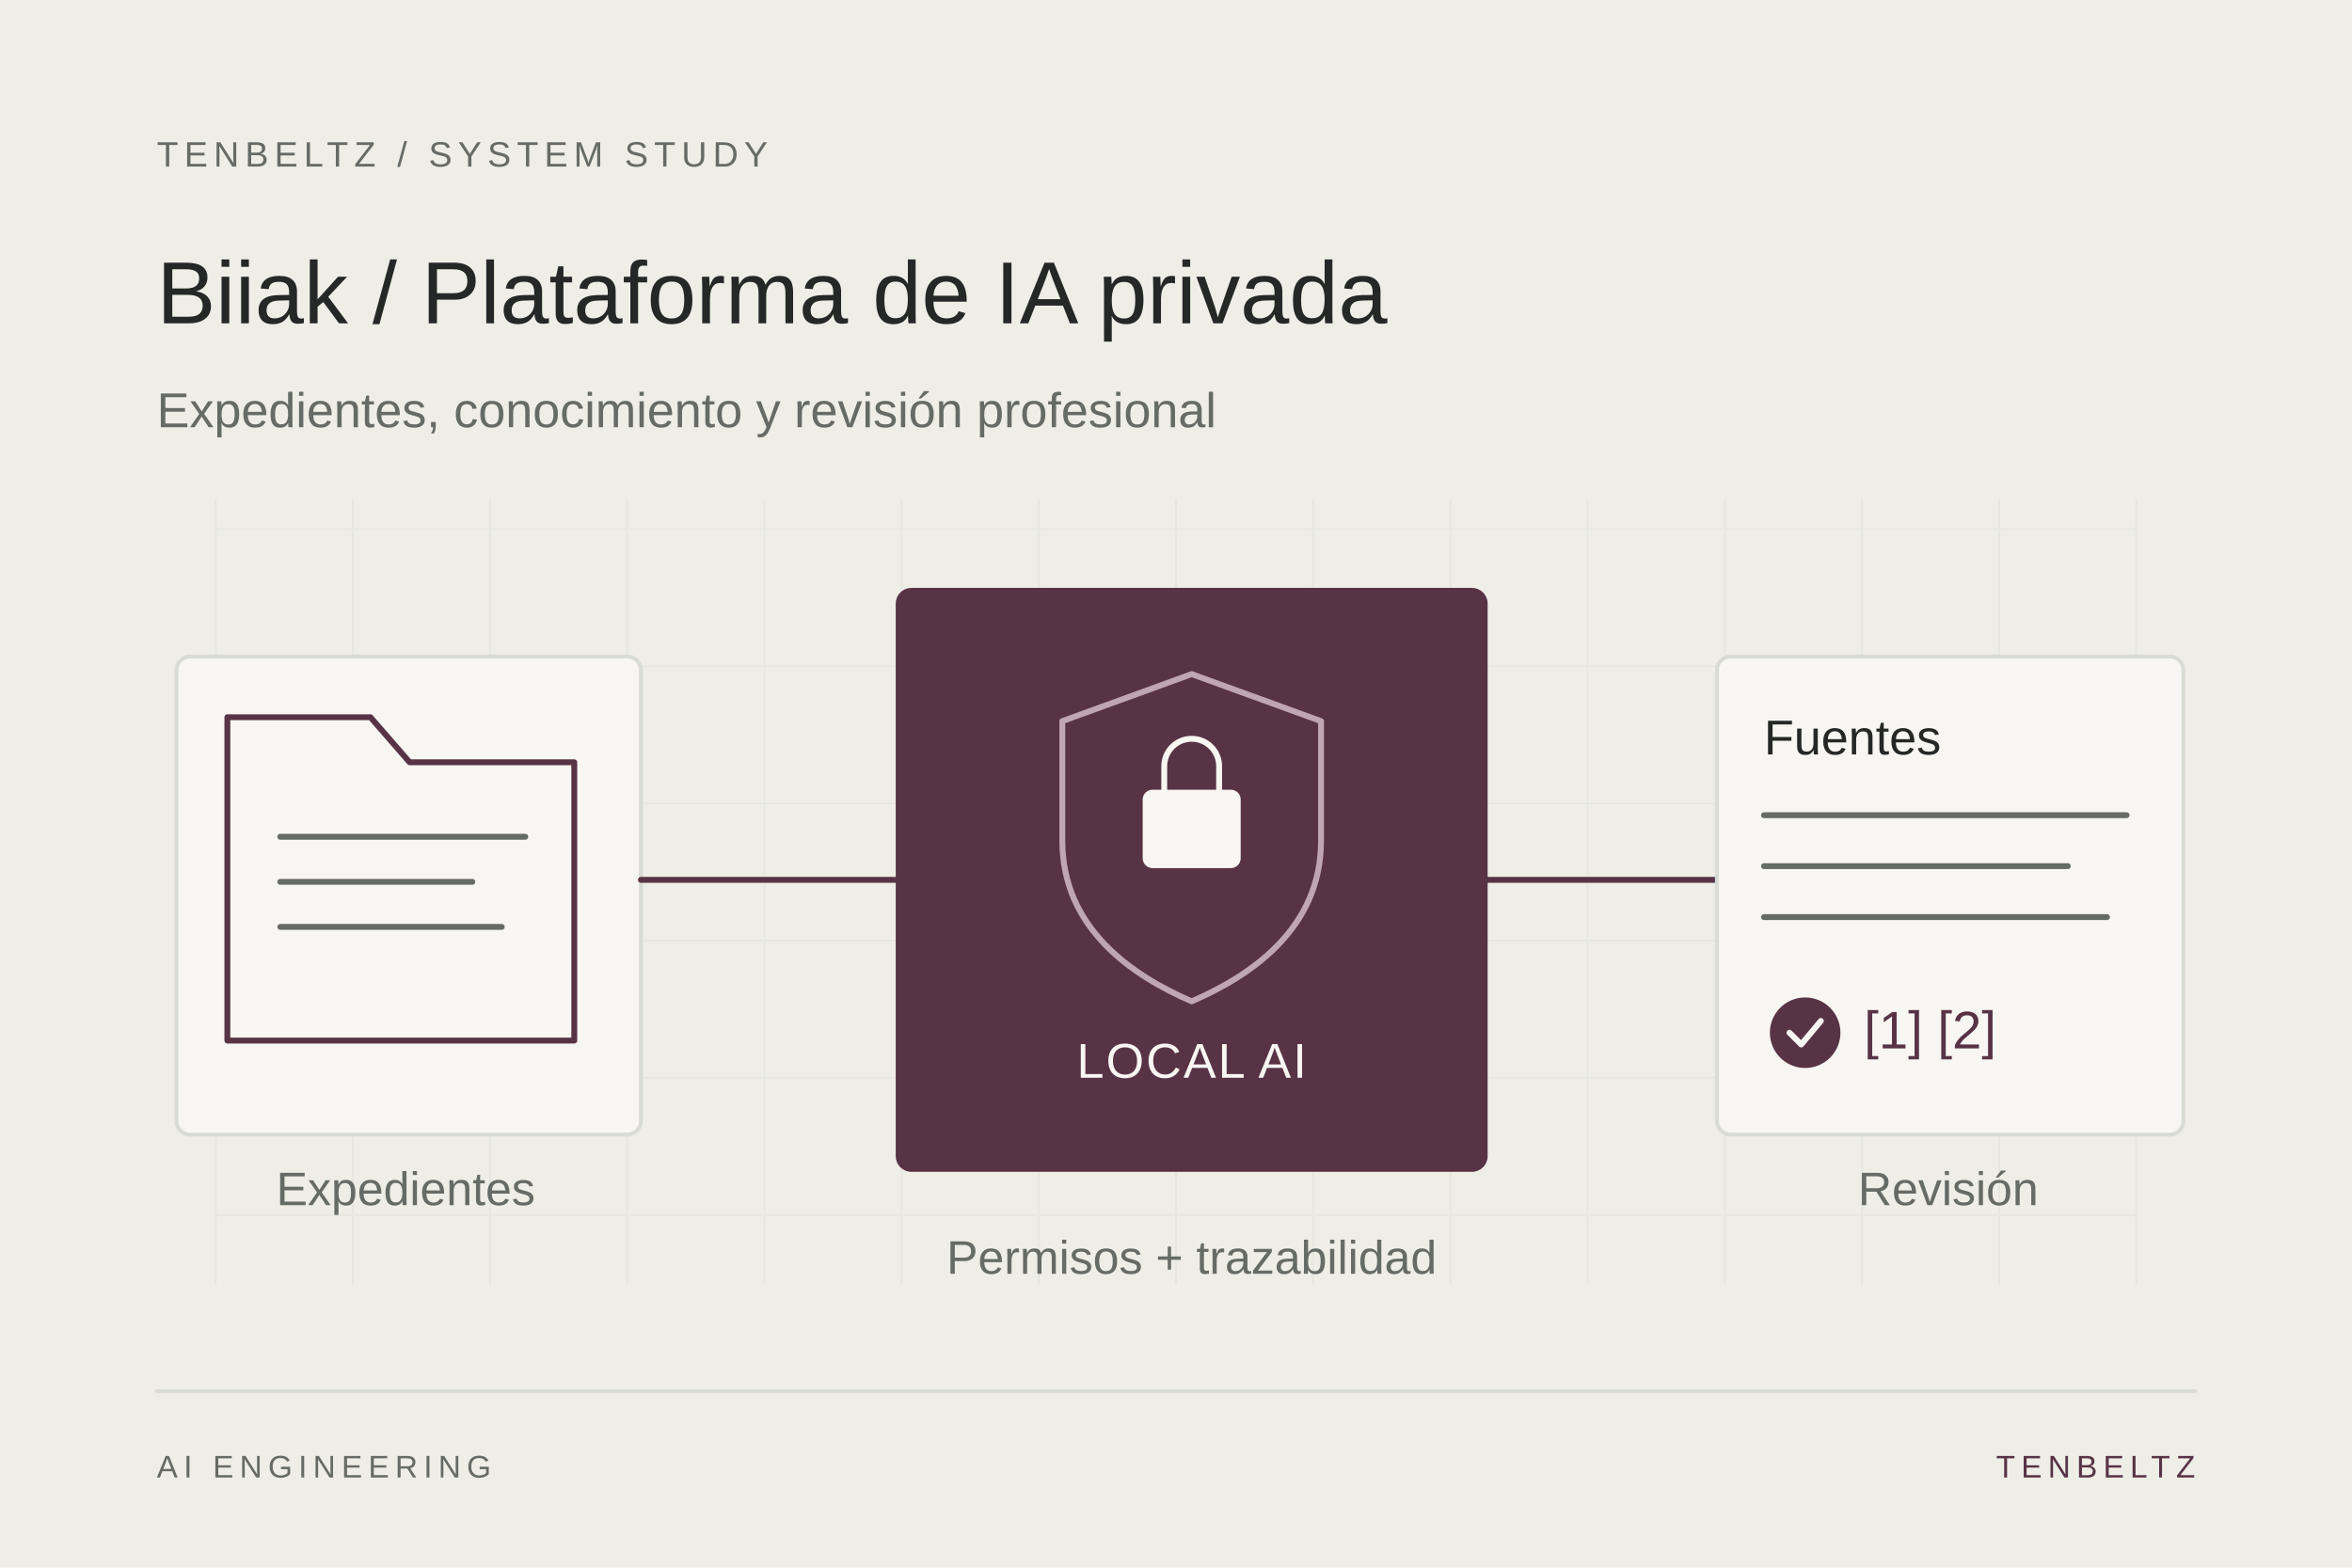
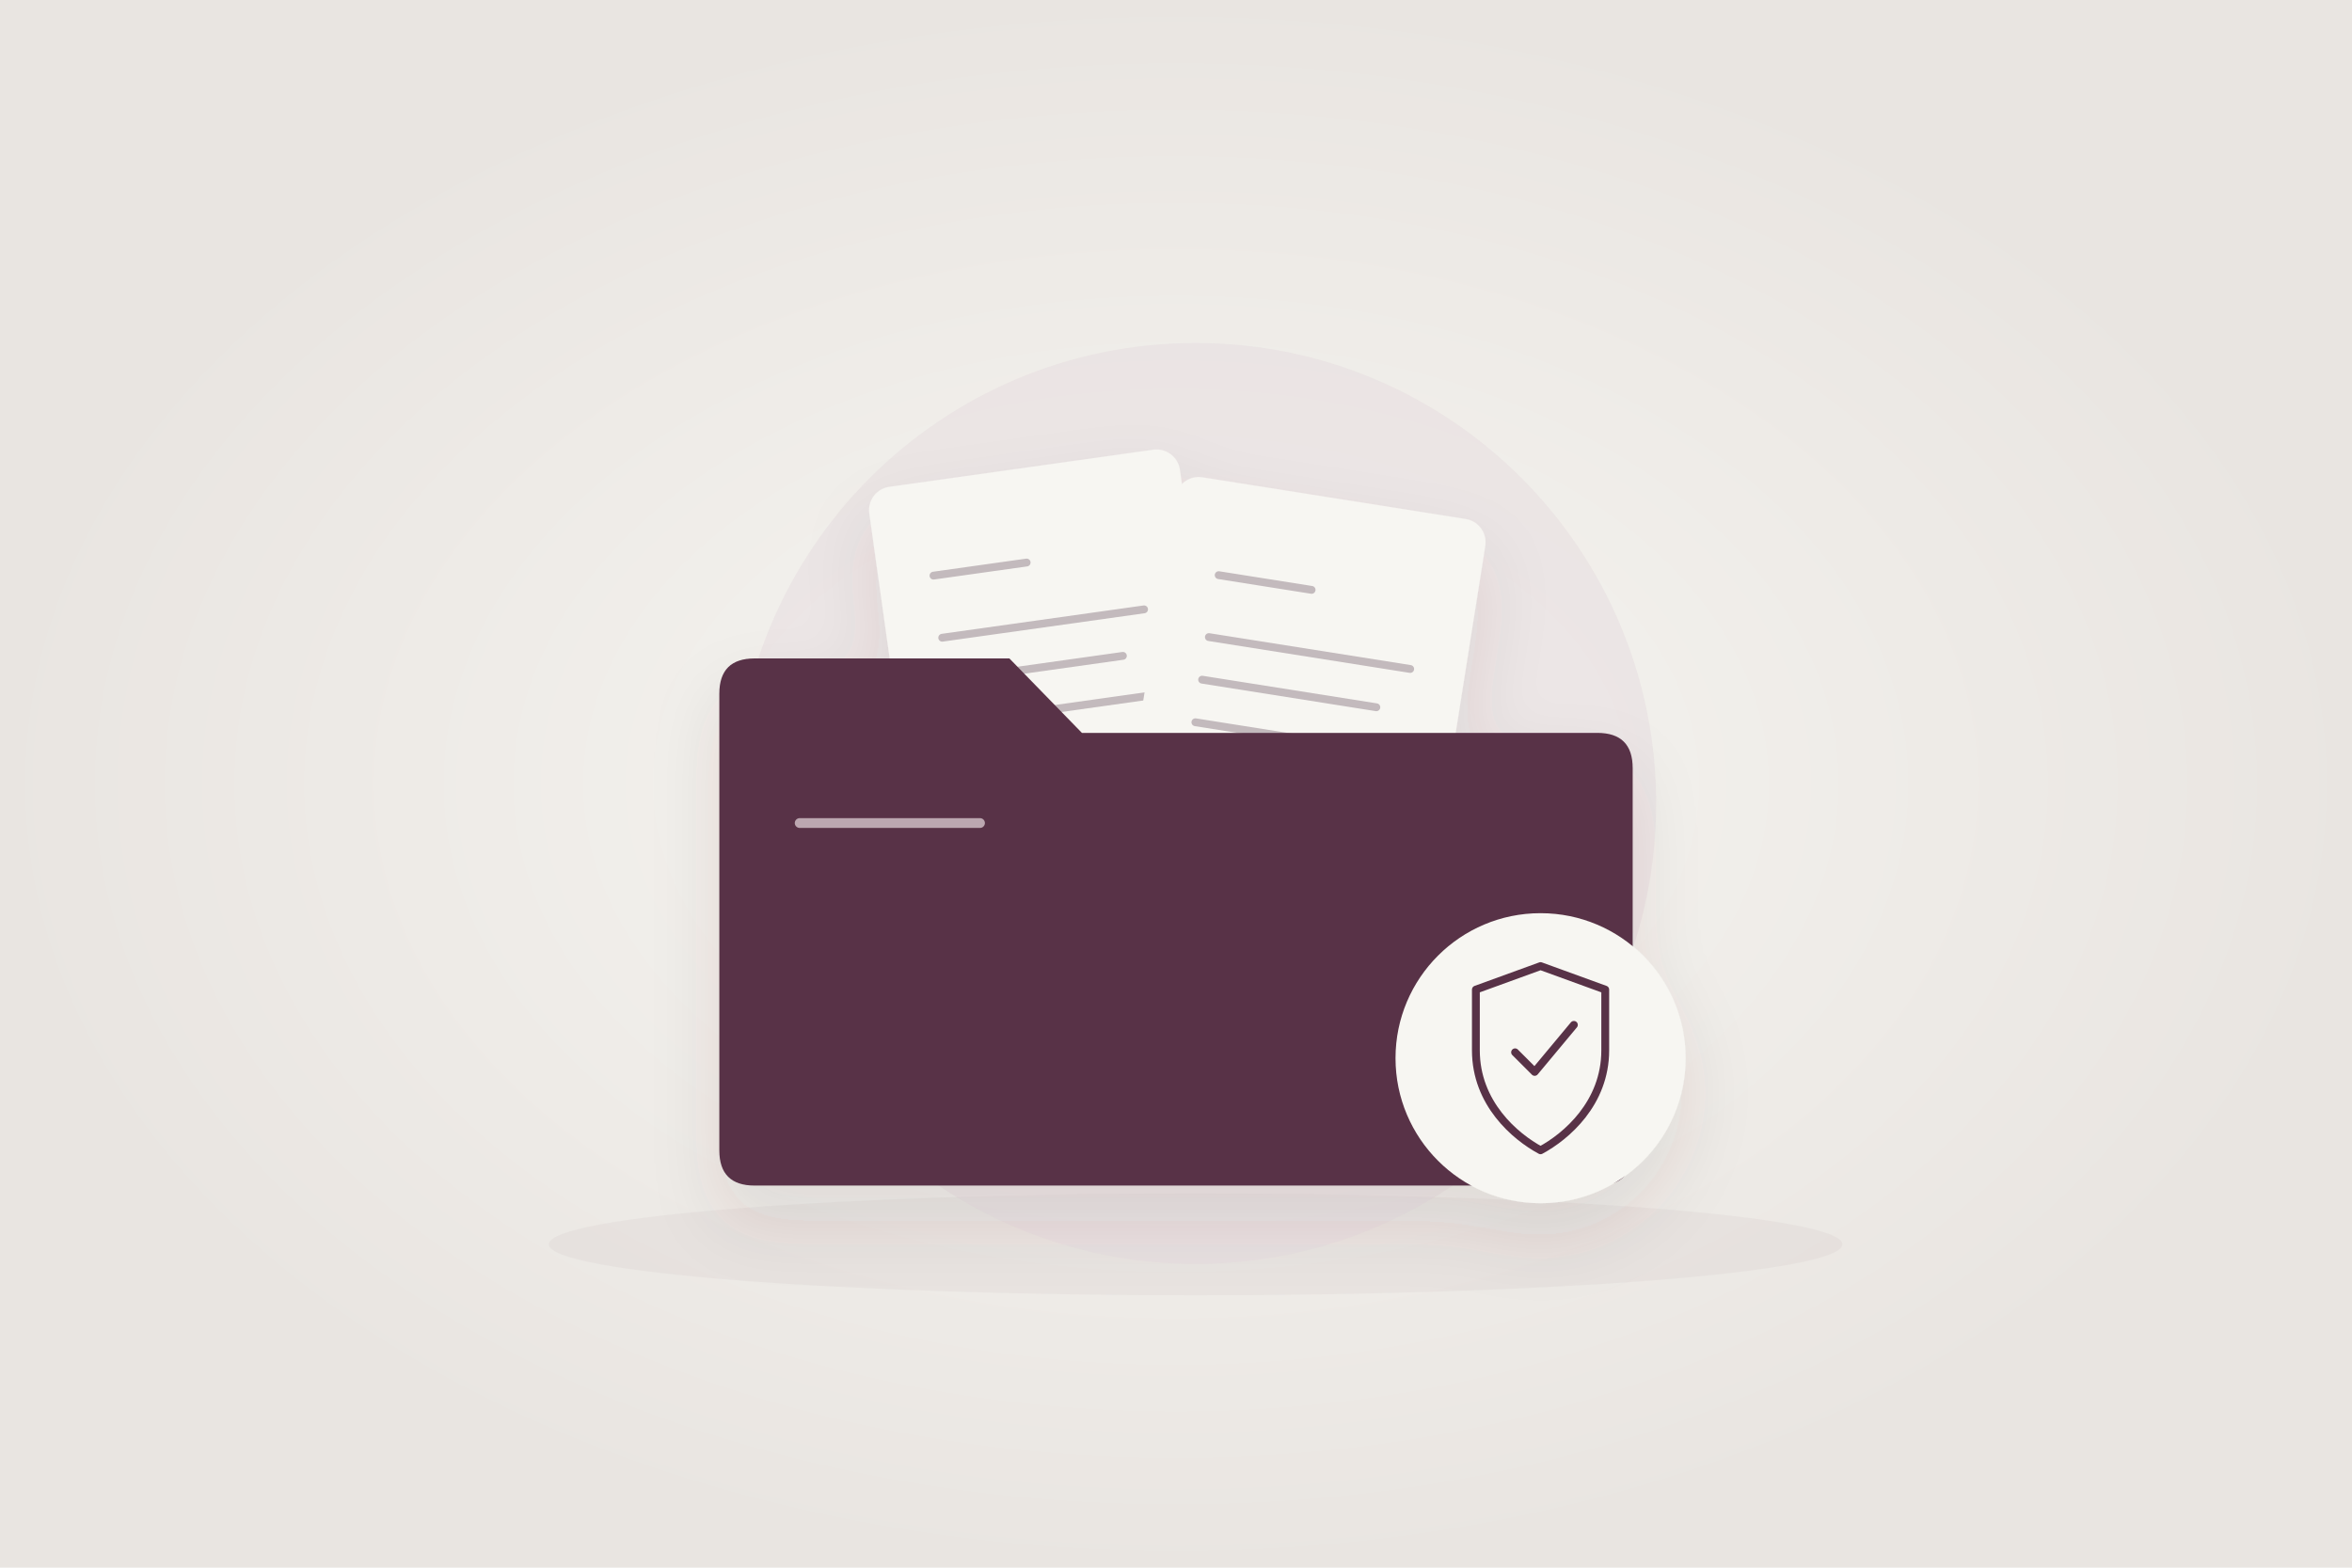
<svg xmlns="http://www.w3.org/2000/svg" width="1200" height="800" viewBox="0 0 1200 800">
-   <rect width="1200" height="800" fill="#eeeee7" />
-   <g opacity=".4">
-     <path d="M110 255V655" stroke="#d9dcd4" stroke-width="1" fill="none" stroke-linecap="round" stroke-linejoin="round" />
-     <path d="M180 255V655" stroke="#d9dcd4" stroke-width="1" fill="none" stroke-linecap="round" stroke-linejoin="round" />
-     <path d="M250 255V655" stroke="#d9dcd4" stroke-width="1" fill="none" stroke-linecap="round" stroke-linejoin="round" />
-     <path d="M320 255V655" stroke="#d9dcd4" stroke-width="1" fill="none" stroke-linecap="round" stroke-linejoin="round" />
-     <path d="M390 255V655" stroke="#d9dcd4" stroke-width="1" fill="none" stroke-linecap="round" stroke-linejoin="round" />
-     <path d="M460 255V655" stroke="#d9dcd4" stroke-width="1" fill="none" stroke-linecap="round" stroke-linejoin="round" />
-     <path d="M530 255V655" stroke="#d9dcd4" stroke-width="1" fill="none" stroke-linecap="round" stroke-linejoin="round" />
-     <path d="M600 255V655" stroke="#d9dcd4" stroke-width="1" fill="none" stroke-linecap="round" stroke-linejoin="round" />
-     <path d="M670 255V655" stroke="#d9dcd4" stroke-width="1" fill="none" stroke-linecap="round" stroke-linejoin="round" />
-     <path d="M740 255V655" stroke="#d9dcd4" stroke-width="1" fill="none" stroke-linecap="round" stroke-linejoin="round" />
-     <path d="M810 255V655" stroke="#d9dcd4" stroke-width="1" fill="none" stroke-linecap="round" stroke-linejoin="round" />
-     <path d="M880 255V655" stroke="#d9dcd4" stroke-width="1" fill="none" stroke-linecap="round" stroke-linejoin="round" />
-     <path d="M950 255V655" stroke="#d9dcd4" stroke-width="1" fill="none" stroke-linecap="round" stroke-linejoin="round" />
-     <path d="M1020 255V655" stroke="#d9dcd4" stroke-width="1" fill="none" stroke-linecap="round" stroke-linejoin="round" />
-     <path d="M1090 255V655" stroke="#d9dcd4" stroke-width="1" fill="none" stroke-linecap="round" stroke-linejoin="round" />
-     <path d="M110 270H1090" stroke="#d9dcd4" stroke-width="1" fill="none" stroke-linecap="round" stroke-linejoin="round" />
-     <path d="M110 340H1090" stroke="#d9dcd4" stroke-width="1" fill="none" stroke-linecap="round" stroke-linejoin="round" />
-     <path d="M110 410H1090" stroke="#d9dcd4" stroke-width="1" fill="none" stroke-linecap="round" stroke-linejoin="round" />
-     <path d="M110 480H1090" stroke="#d9dcd4" stroke-width="1" fill="none" stroke-linecap="round" stroke-linejoin="round" />
-     <path d="M110 550H1090" stroke="#d9dcd4" stroke-width="1" fill="none" stroke-linecap="round" stroke-linejoin="round" />
-     <path d="M110 620H1090" stroke="#d9dcd4" stroke-width="1" fill="none" stroke-linecap="round" stroke-linejoin="round" />
-   </g>
-   <g font-family="Arial,sans-serif">
-     <text x="80" y="85" font-size="18" fill="#676b65" text-anchor="start" letter-spacing="3">TENBELTZ / SYSTEM STUDY</text>
-     <text x="80" y="165" font-size="45" fill="#252826" text-anchor="start">Biiak / Plataforma de IA privada</text>
-     <text x="80" y="218" font-size="25" fill="#676b65" text-anchor="start">Expedientes, conocimiento y revisión profesional</text>
-     <rect x="90" y="335" width="237" height="244" rx="7" fill="#f7f6f2" stroke="#d9dcd4" stroke-width="2" />
-     <path d="M116 366h73l20 23h84v142H116z" stroke="#583346" stroke-width="3" fill="none" stroke-linecap="round" stroke-linejoin="round" />
-     <path d="M143 427h125M143 450h98M143 473h113" stroke="#676b65" stroke-width="3" fill="none" stroke-linecap="round" stroke-linejoin="round" />
-     <text x="207" y="615" font-size="24" fill="#676b65" text-anchor="middle">Expedientes</text>
-     <path d="M327 449H458" stroke="#583346" stroke-width="3" fill="none" stroke-linecap="round" stroke-linejoin="round" />
-     <rect x="458" y="301" width="300" height="296" rx="7" fill="#583346" stroke="#583346" stroke-width="2" />
-     <path d="M608 344l66 24v61c0 45-36 69-66 82-30-13-66-37-66-82v-61z" stroke="#c0a6b4" stroke-width="3" fill="none" stroke-linecap="round" stroke-linejoin="round" />
-     <rect x="584" y="404" width="48" height="38" rx="4" fill="#f7f6f2" stroke="#f7f6f2" stroke-width="2" />
-     <path d="M594 404v-13a14 14 0 0 1 28 0v13" stroke="#f7f6f2" stroke-width="3" fill="none" stroke-linecap="round" stroke-linejoin="round" />
-     <text x="608" y="550" font-size="25" fill="#f7f6f2" text-anchor="middle" letter-spacing="1">LOCAL AI</text>
-     <path d="M758 449H876" stroke="#583346" stroke-width="3" fill="none" stroke-linecap="round" stroke-linejoin="round" />
-     <rect x="876" y="335" width="238" height="244" rx="7" fill="#f7f6f2" stroke="#d9dcd4" stroke-width="2" />
-     <text x="900" y="385" font-size="25" fill="#252826" text-anchor="start">Fuentes</text>
-     <path d="M900 416h185M900 442h155M900 468h175" stroke="#676b65" stroke-width="3" fill="none" stroke-linecap="round" stroke-linejoin="round" />
-     <circle cx="921" cy="527" r="17" fill="#583346" stroke="#583346" stroke-width="2" />
-     <path d="M913 527l6 6 10-12" stroke="#f7f6f2" stroke-width="3" fill="none" stroke-linecap="round" stroke-linejoin="round" />
-     <text x="951" y="535" font-size="27" fill="#583346" text-anchor="start">[1] [2]</text>
-     <text x="608" y="650" font-size="24" fill="#676b65" text-anchor="middle">Permisos + trazabilidad</text>
-     <text x="994" y="615" font-size="24" fill="#676b65" text-anchor="middle">Revisión</text>
-     <path d="M80 710H1120" stroke="#d9dcd4" stroke-width="2" fill="none" stroke-linecap="round" stroke-linejoin="round" />
-     <text x="80" y="754" font-size="16" fill="#676b65" text-anchor="start" letter-spacing="3">AI ENGINEERING</text>
-     <text x="1120" y="754" font-size="16" fill="#583346" text-anchor="end" letter-spacing="3">TENBELTZ</text>
+   <defs>
+     <radialGradient id="paper">
+       <stop stop-color="#f7f6f2" />
+       <stop offset="1" stop-color="#e9e5e1" />
+     </radialGradient>
+     <filter id="shadow" x="-40%" y="-40%" width="180%" height="180%">
+       <feDropShadow dx="0" dy="18" stdDeviation="18" flood-color="#493440" flood-opacity=".10" />
+     </filter>
+   </defs>
+   <rect width="1200" height="800" fill="url(#paper)" />
+   <ellipse cx="610" cy="635" rx="330" ry="26" fill="#583346" opacity=".045" />
+   <circle cx="610" cy="410" r="235" fill="#e4dadd" opacity=".45" />
+   <g filter="url(#shadow)">
+     <g transform="rotate(-8 535 338)">
+       <rect x="455" y="238" width="160" height="200" rx="12" fill="#f7f6f2" />
+       <path d="M483 286h48 M483 318h104 M483 340h90 M483 362h100" fill="none" stroke="#c3babd" stroke-width="4" stroke-linecap="round" stroke-linejoin="round" />
+     </g>
+     <g transform="rotate(9 665 353)">
+       <rect x="585" y="253" width="160" height="200" rx="12" fill="#f7f6f2" />
+       <path d="M613 301h48 M613 333h104 M613 355h90 M613 377h100" fill="none" stroke="#c3babd" stroke-width="4" stroke-linecap="round" stroke-linejoin="round" />
+     </g>
+     <path d="M367 354q0-18 18-18h130l37 38h263q18 0 18 18v195q0 18-18 18H385q-18 0-18-18z" fill="#583346" />
+     <path d="M408 420h92" fill="none" stroke="#bca7b1" stroke-width="5" stroke-linecap="round" stroke-linejoin="round" />
+     <circle cx="786" cy="540" r="74" fill="#f7f6f2" />
+     <path d="M786 493l33 12v31c0 27-20 44-33 51-13-7-33-24-33-51v-31z" fill="none" stroke="#583346" stroke-width="4" stroke-linecap="round" stroke-linejoin="round" />
+     <path d="M773 537l10 10 20-24" fill="none" stroke="#583346" stroke-width="4" stroke-linecap="round" stroke-linejoin="round" />
  </g>
</svg>
